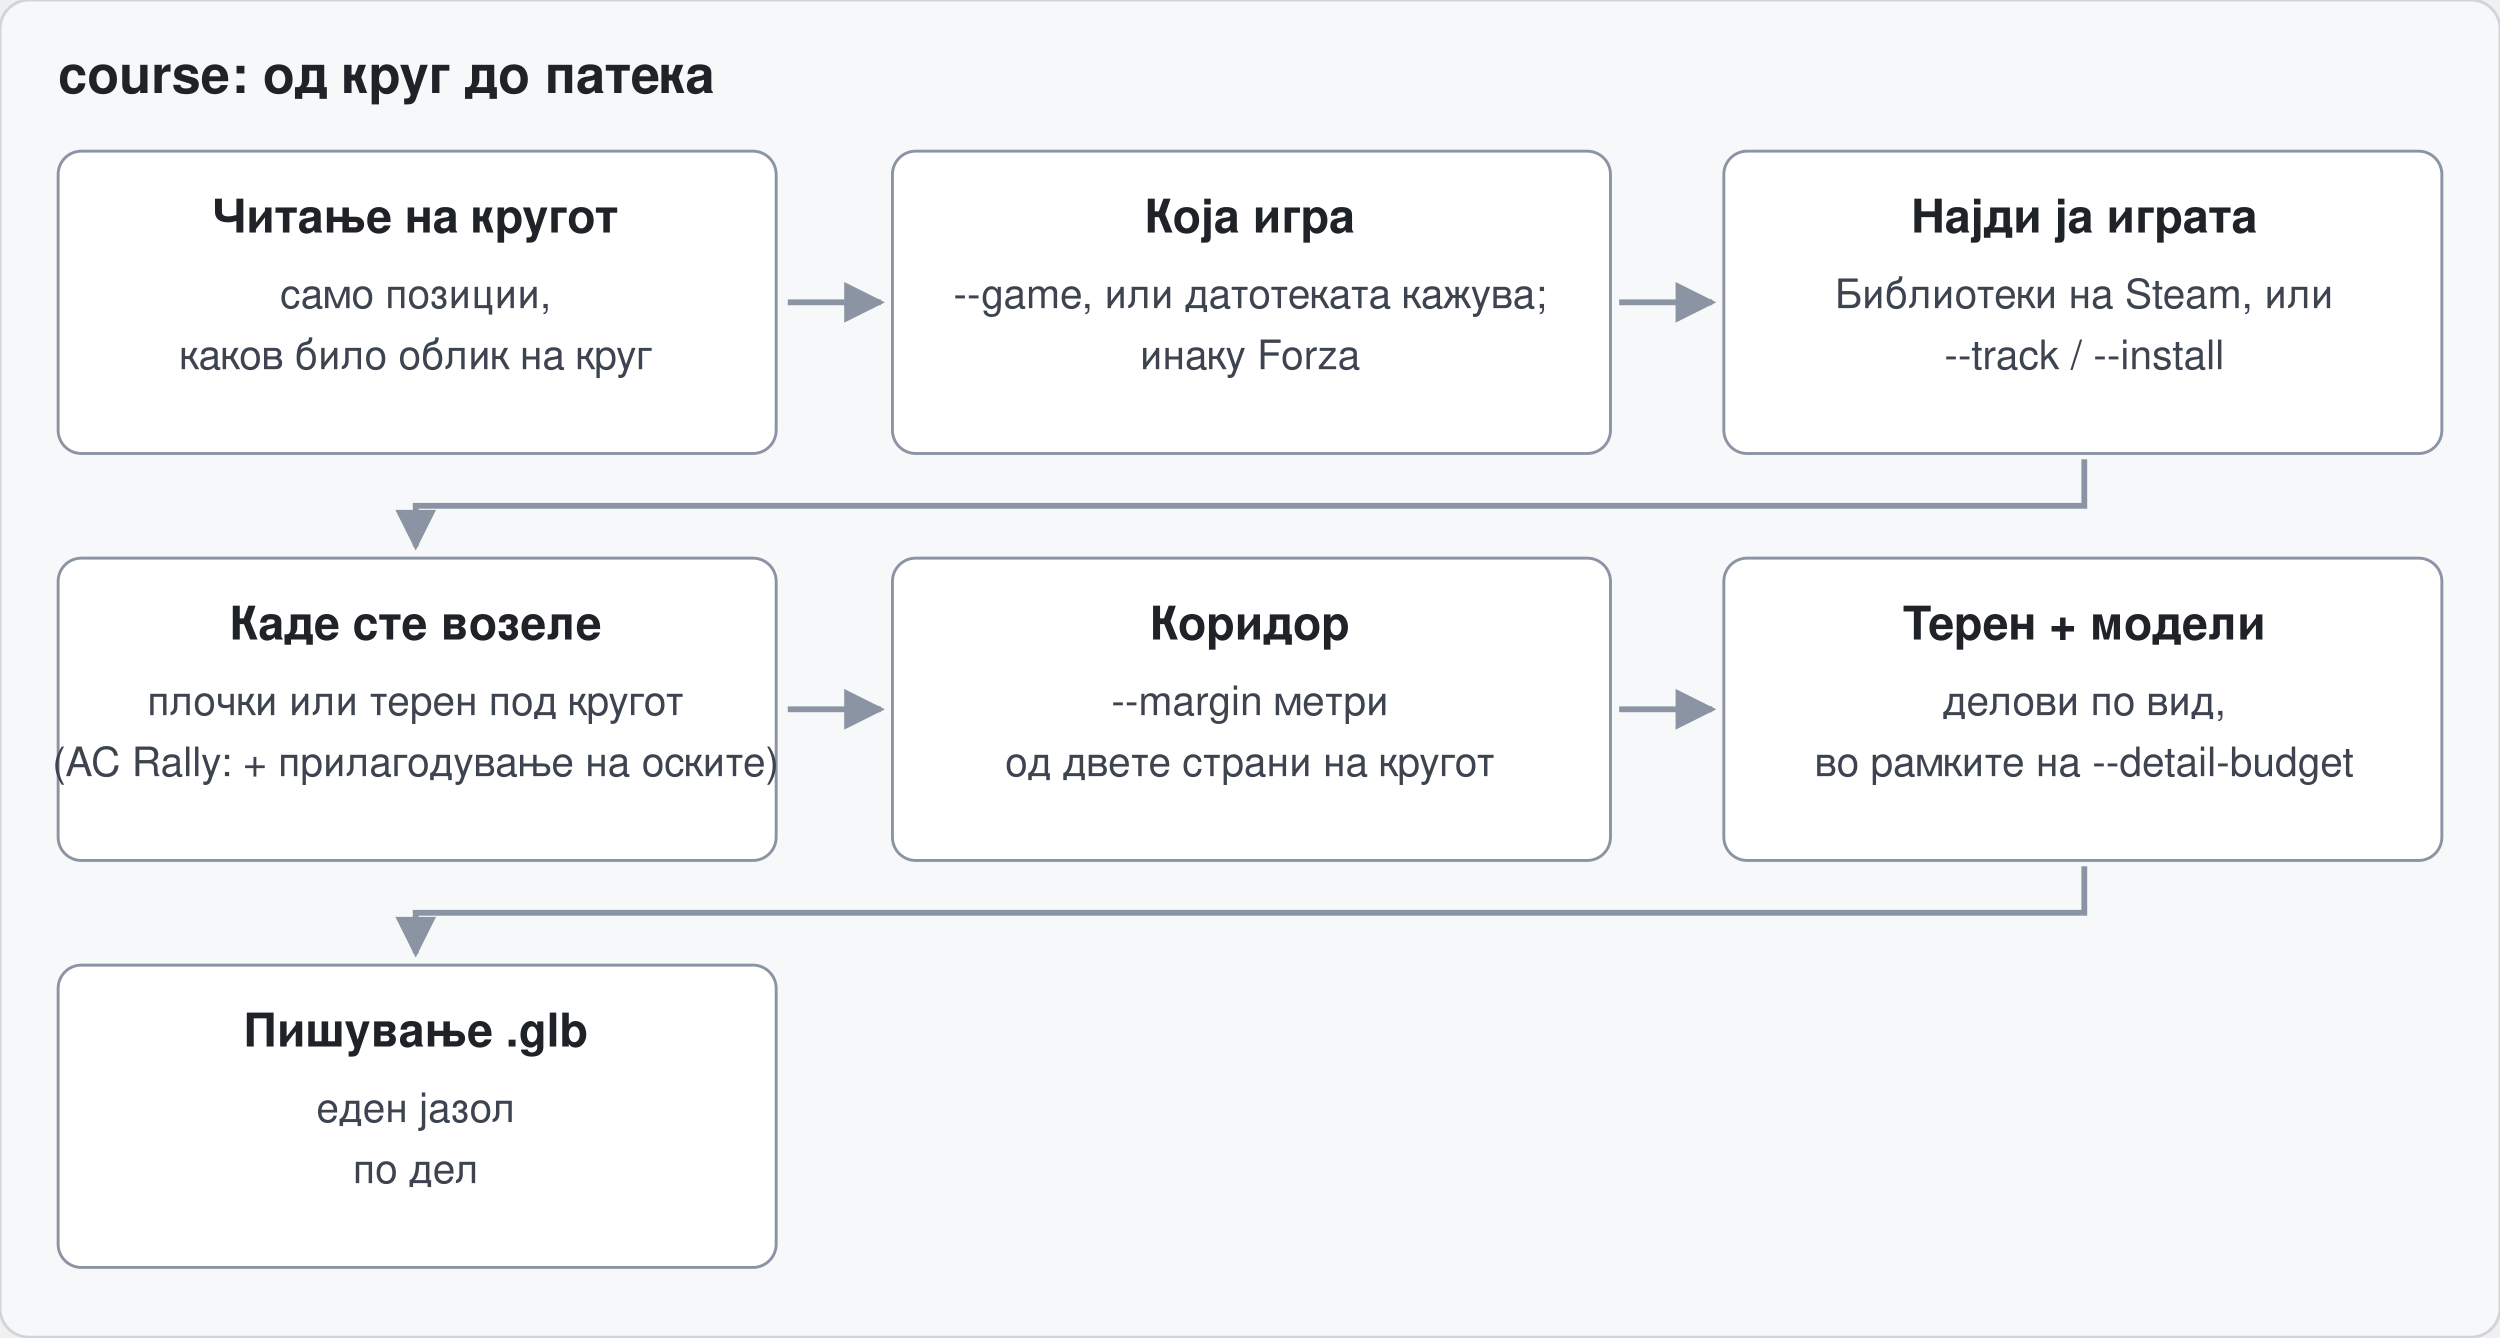
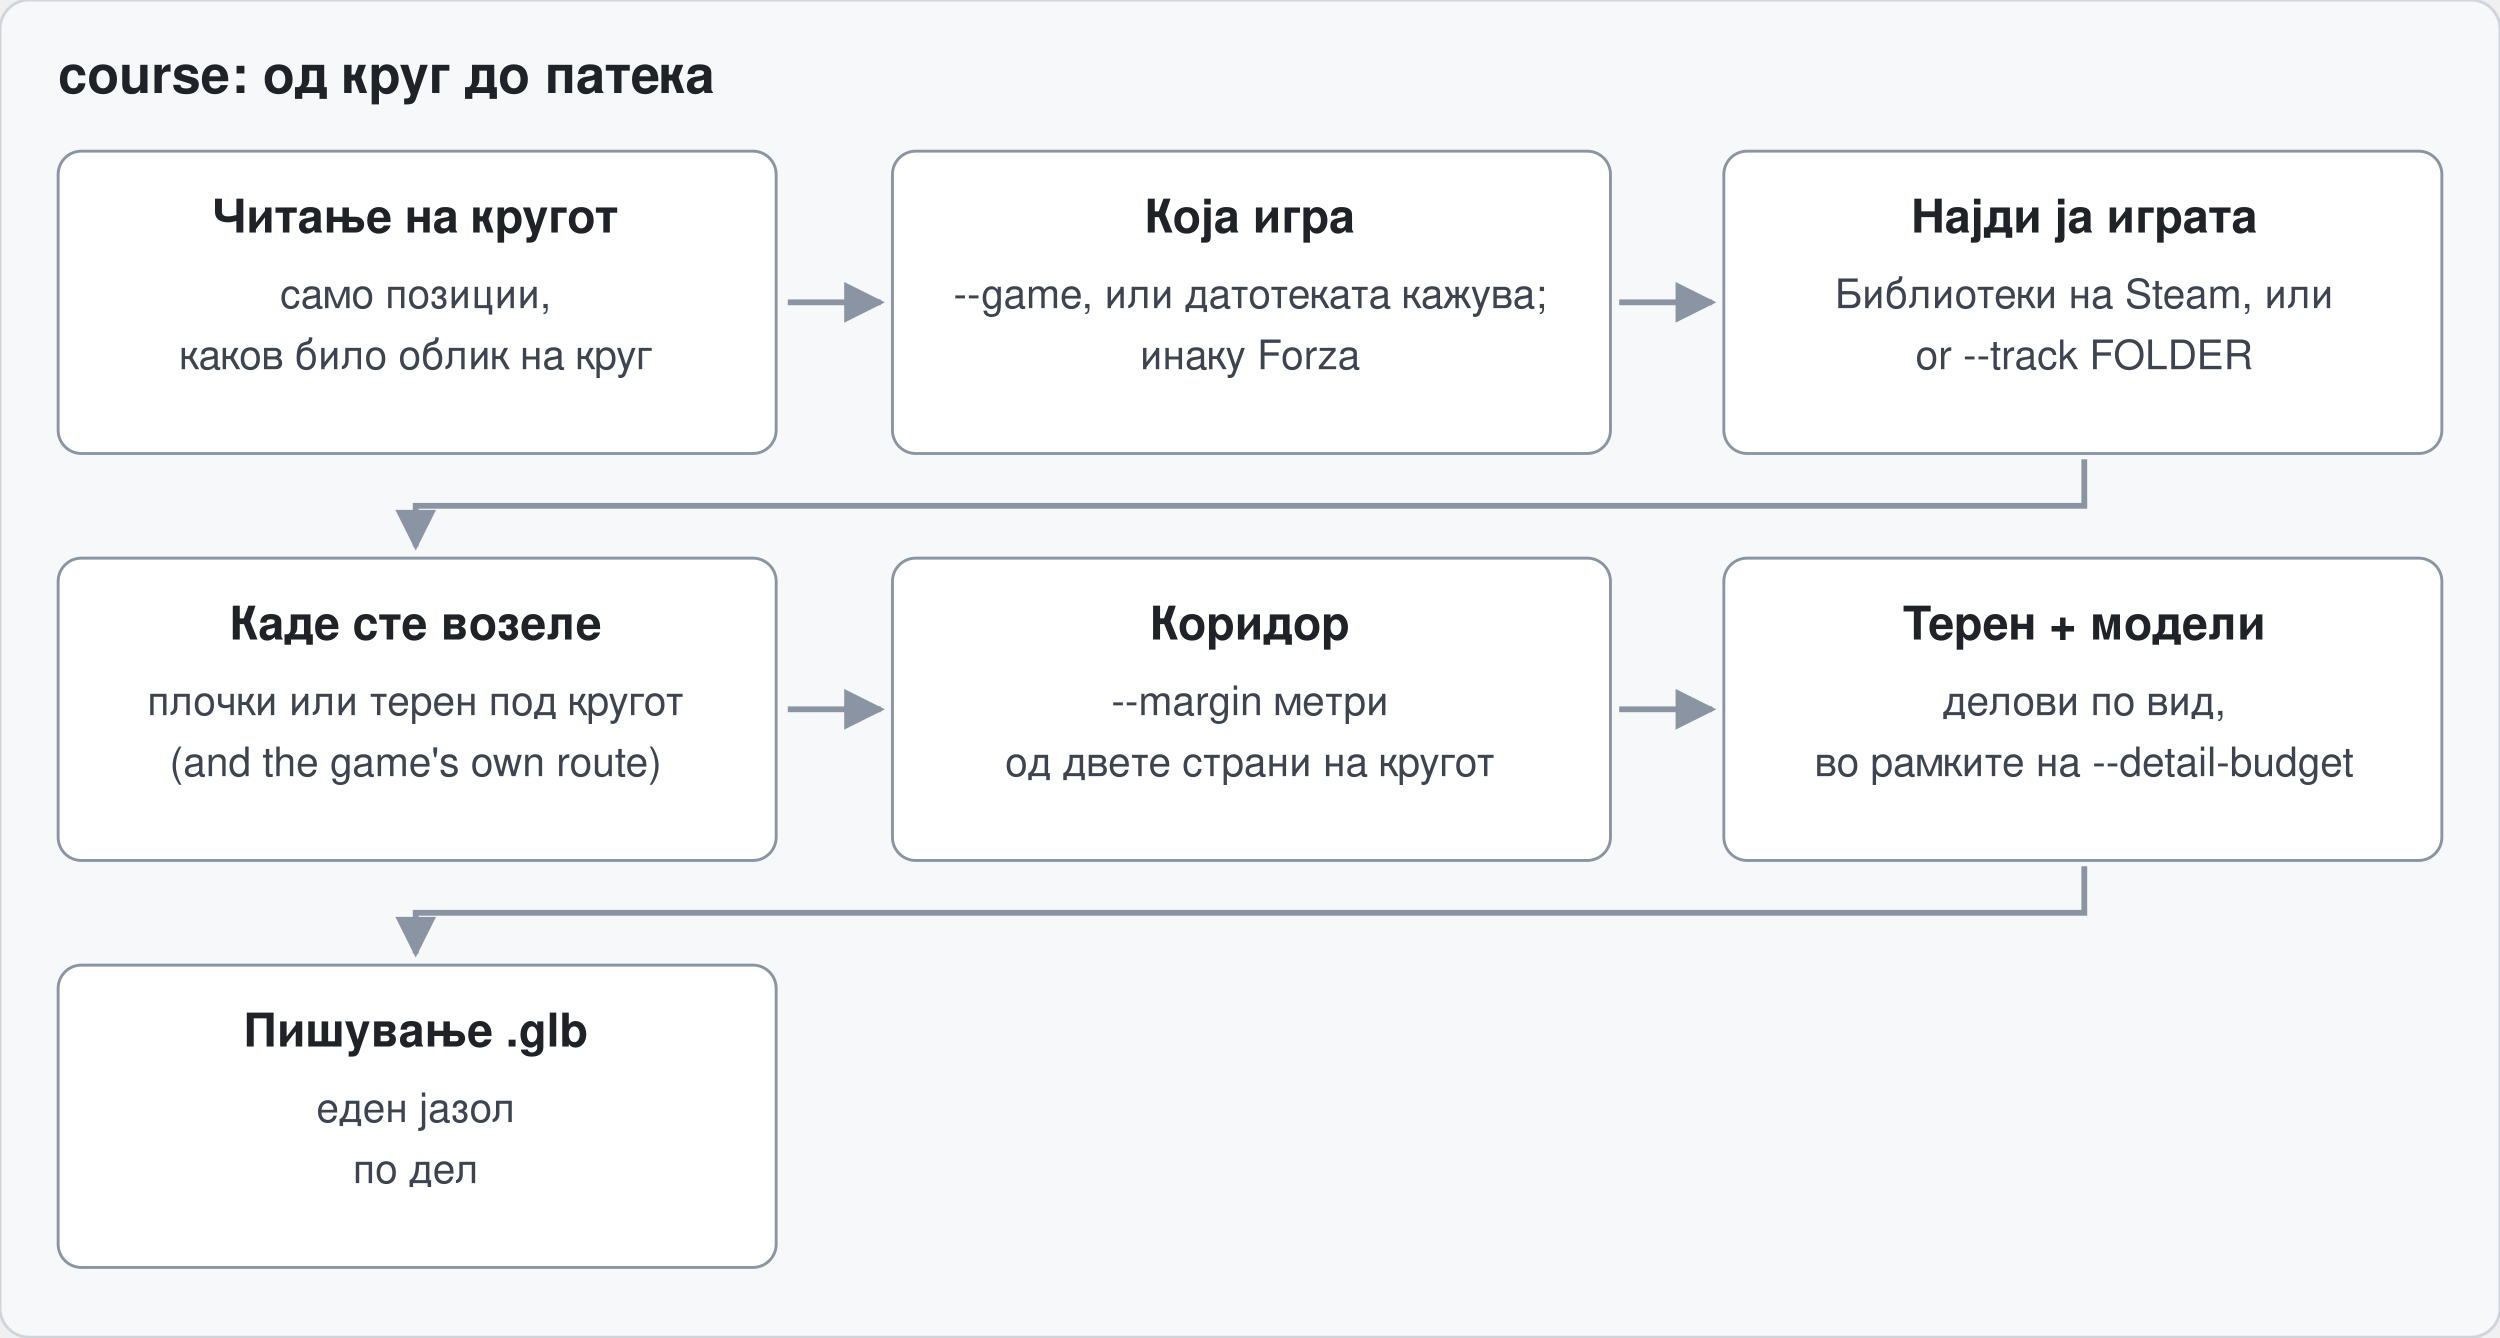
<svg xmlns="http://www.w3.org/2000/svg" width="860" height="460" viewBox="0 0 860 460" role="img" aria-label="course: from a lap to a course">
  <rect width="860" height="460" rx="10" fill="#f7f8fa" stroke="#d0d4db" />
  <defs>
    <marker id="a" viewBox="0 0 10 10" refX="9" refY="5" markerWidth="7" markerHeight="7" orient="auto-start-reverse">
      <path d="M0,0 L10,5 L0,10 z" fill="#8a94a3" />
    </marker>
  </defs>
  <text x="20" y="32" font-family="Segoe UI,Helvetica,Arial,sans-serif" font-size="18" font-weight="600" fill="#1f2328" text-anchor="start">course: од круг до патека</text>
  <rect x="20" y="52" width="247" height="104" rx="8" fill="#ffffff" stroke="#8a94a3" />
  <text x="143" y="80" font-family="Segoe UI,Helvetica,Arial,sans-serif" font-size="16" font-weight="600" fill="#1f2328" text-anchor="middle">Читање на кругот</text>
  <text x="143" y="106" font-family="Segoe UI,Helvetica,Arial,sans-serif" font-size="14" font-weight="400" fill="#3d4450" text-anchor="middle">само позиции,</text>
  <text x="143" y="127" font-family="Segoe UI,Helvetica,Arial,sans-serif" font-size="14" font-weight="400" fill="#3d4450" text-anchor="middle">каков било облик на круг</text>
  <rect x="307" y="52" width="247" height="104" rx="8" fill="#ffffff" stroke="#8a94a3" />
  <text x="430" y="80" font-family="Segoe UI,Helvetica,Arial,sans-serif" font-size="16" font-weight="600" fill="#1f2328" text-anchor="middle">Која игра</text>
  <text x="430" y="106" font-family="Segoe UI,Helvetica,Arial,sans-serif" font-size="14" font-weight="400" fill="#3d4450" text-anchor="middle">--game, или датотеката кажува;</text>
  <text x="430" y="127" font-family="Segoe UI,Helvetica,Arial,sans-serif" font-size="14" font-weight="400" fill="#3d4450" text-anchor="middle">инаку Forza</text>
  <rect x="593" y="52" width="247" height="104" rx="8" fill="#ffffff" stroke="#8a94a3" />
  <text x="717" y="80" font-family="Segoe UI,Helvetica,Arial,sans-serif" font-size="16" font-weight="600" fill="#1f2328" text-anchor="middle">Најди ја играта</text>
  <text x="717" y="106" font-family="Segoe UI,Helvetica,Arial,sans-serif" font-size="14" font-weight="400" fill="#3d4450" text-anchor="middle">Библиотеки на Steam, или</text>
-   <text x="717" y="127" font-family="Segoe UI,Helvetica,Arial,sans-serif" font-size="14" font-weight="400" fill="#3d4450" text-anchor="middle">--track / --install</text>
+   <text x="717" y="127" font-family="Segoe UI,Helvetica,Arial,sans-serif" font-size="14" font-weight="400" fill="#3d4450" text-anchor="middle">or --track FOLDER</text>
  <rect x="20" y="192" width="247" height="104" rx="8" fill="#ffffff" stroke="#8a94a3" />
  <text x="143" y="220" font-family="Segoe UI,Helvetica,Arial,sans-serif" font-size="16" font-weight="600" fill="#1f2328" text-anchor="middle">Каде сте возеле</text>
  <text x="143" y="246" font-family="Segoe UI,Helvetica,Arial,sans-serif" font-size="14" font-weight="400" fill="#3d4450" text-anchor="middle">плочки или терен под кругот</text>
-   <text x="143" y="267" font-family="Segoe UI,Helvetica,Arial,sans-serif" font-size="14" font-weight="400" fill="#3d4450" text-anchor="middle">(AC Rally: + прилагодување на оските)</text>
+   <text x="143" y="267" font-family="Segoe UI,Helvetica,Arial,sans-serif" font-size="14" font-weight="400" fill="#3d4450" text-anchor="middle">(and the game's own route)</text>
  <rect x="307" y="192" width="247" height="104" rx="8" fill="#ffffff" stroke="#8a94a3" />
  <text x="430" y="220" font-family="Segoe UI,Helvetica,Arial,sans-serif" font-size="16" font-weight="600" fill="#1f2328" text-anchor="middle">Коридор</text>
  <text x="430" y="246" font-family="Segoe UI,Helvetica,Arial,sans-serif" font-size="14" font-weight="400" fill="#3d4450" text-anchor="middle">--margin метри</text>
  <text x="430" y="267" font-family="Segoe UI,Helvetica,Arial,sans-serif" font-size="14" font-weight="400" fill="#3d4450" text-anchor="middle">од двете страни на кругот</text>
  <rect x="593" y="192" width="247" height="104" rx="8" fill="#ffffff" stroke="#8a94a3" />
  <text x="717" y="220" font-family="Segoe UI,Helvetica,Arial,sans-serif" font-size="16" font-weight="600" fill="#1f2328" text-anchor="middle">Терен + модели</text>
  <text x="717" y="246" font-family="Segoe UI,Helvetica,Arial,sans-serif" font-size="14" font-weight="400" fill="#3d4450" text-anchor="middle">делови по вид,</text>
  <text x="717" y="267" font-family="Segoe UI,Helvetica,Arial,sans-serif" font-size="14" font-weight="400" fill="#3d4450" text-anchor="middle">во рамките на --detail-budget</text>
  <rect x="20" y="332" width="247" height="104" rx="8" fill="#ffffff" stroke="#8a94a3" />
  <text x="143" y="360" font-family="Segoe UI,Helvetica,Arial,sans-serif" font-size="16" font-weight="600" fill="#1f2328" text-anchor="middle">Пишување .glb</text>
  <text x="143" y="386" font-family="Segoe UI,Helvetica,Arial,sans-serif" font-size="14" font-weight="400" fill="#3d4450" text-anchor="middle">еден јазол</text>
  <text x="143" y="407" font-family="Segoe UI,Helvetica,Arial,sans-serif" font-size="14" font-weight="400" fill="#3d4450" text-anchor="middle">по дел</text>
  <line x1="271" y1="104.0" x2="303" y2="104.0" stroke="#8a94a3" stroke-width="2" marker-end="url(#a)" />
  <line x1="557" y1="104.0" x2="589" y2="104.0" stroke="#8a94a3" stroke-width="2" marker-end="url(#a)" />
  <path d="M717,158 V174 H143 V188" fill="none" stroke="#8a94a3" stroke-width="2" marker-end="url(#a)" />
  <line x1="271" y1="244.0" x2="303" y2="244.0" stroke="#8a94a3" stroke-width="2" marker-end="url(#a)" />
  <line x1="557" y1="244.0" x2="589" y2="244.0" stroke="#8a94a3" stroke-width="2" marker-end="url(#a)" />
  <path d="M717,298 V314 H143 V328" fill="none" stroke="#8a94a3" stroke-width="2" marker-end="url(#a)" />
</svg>
